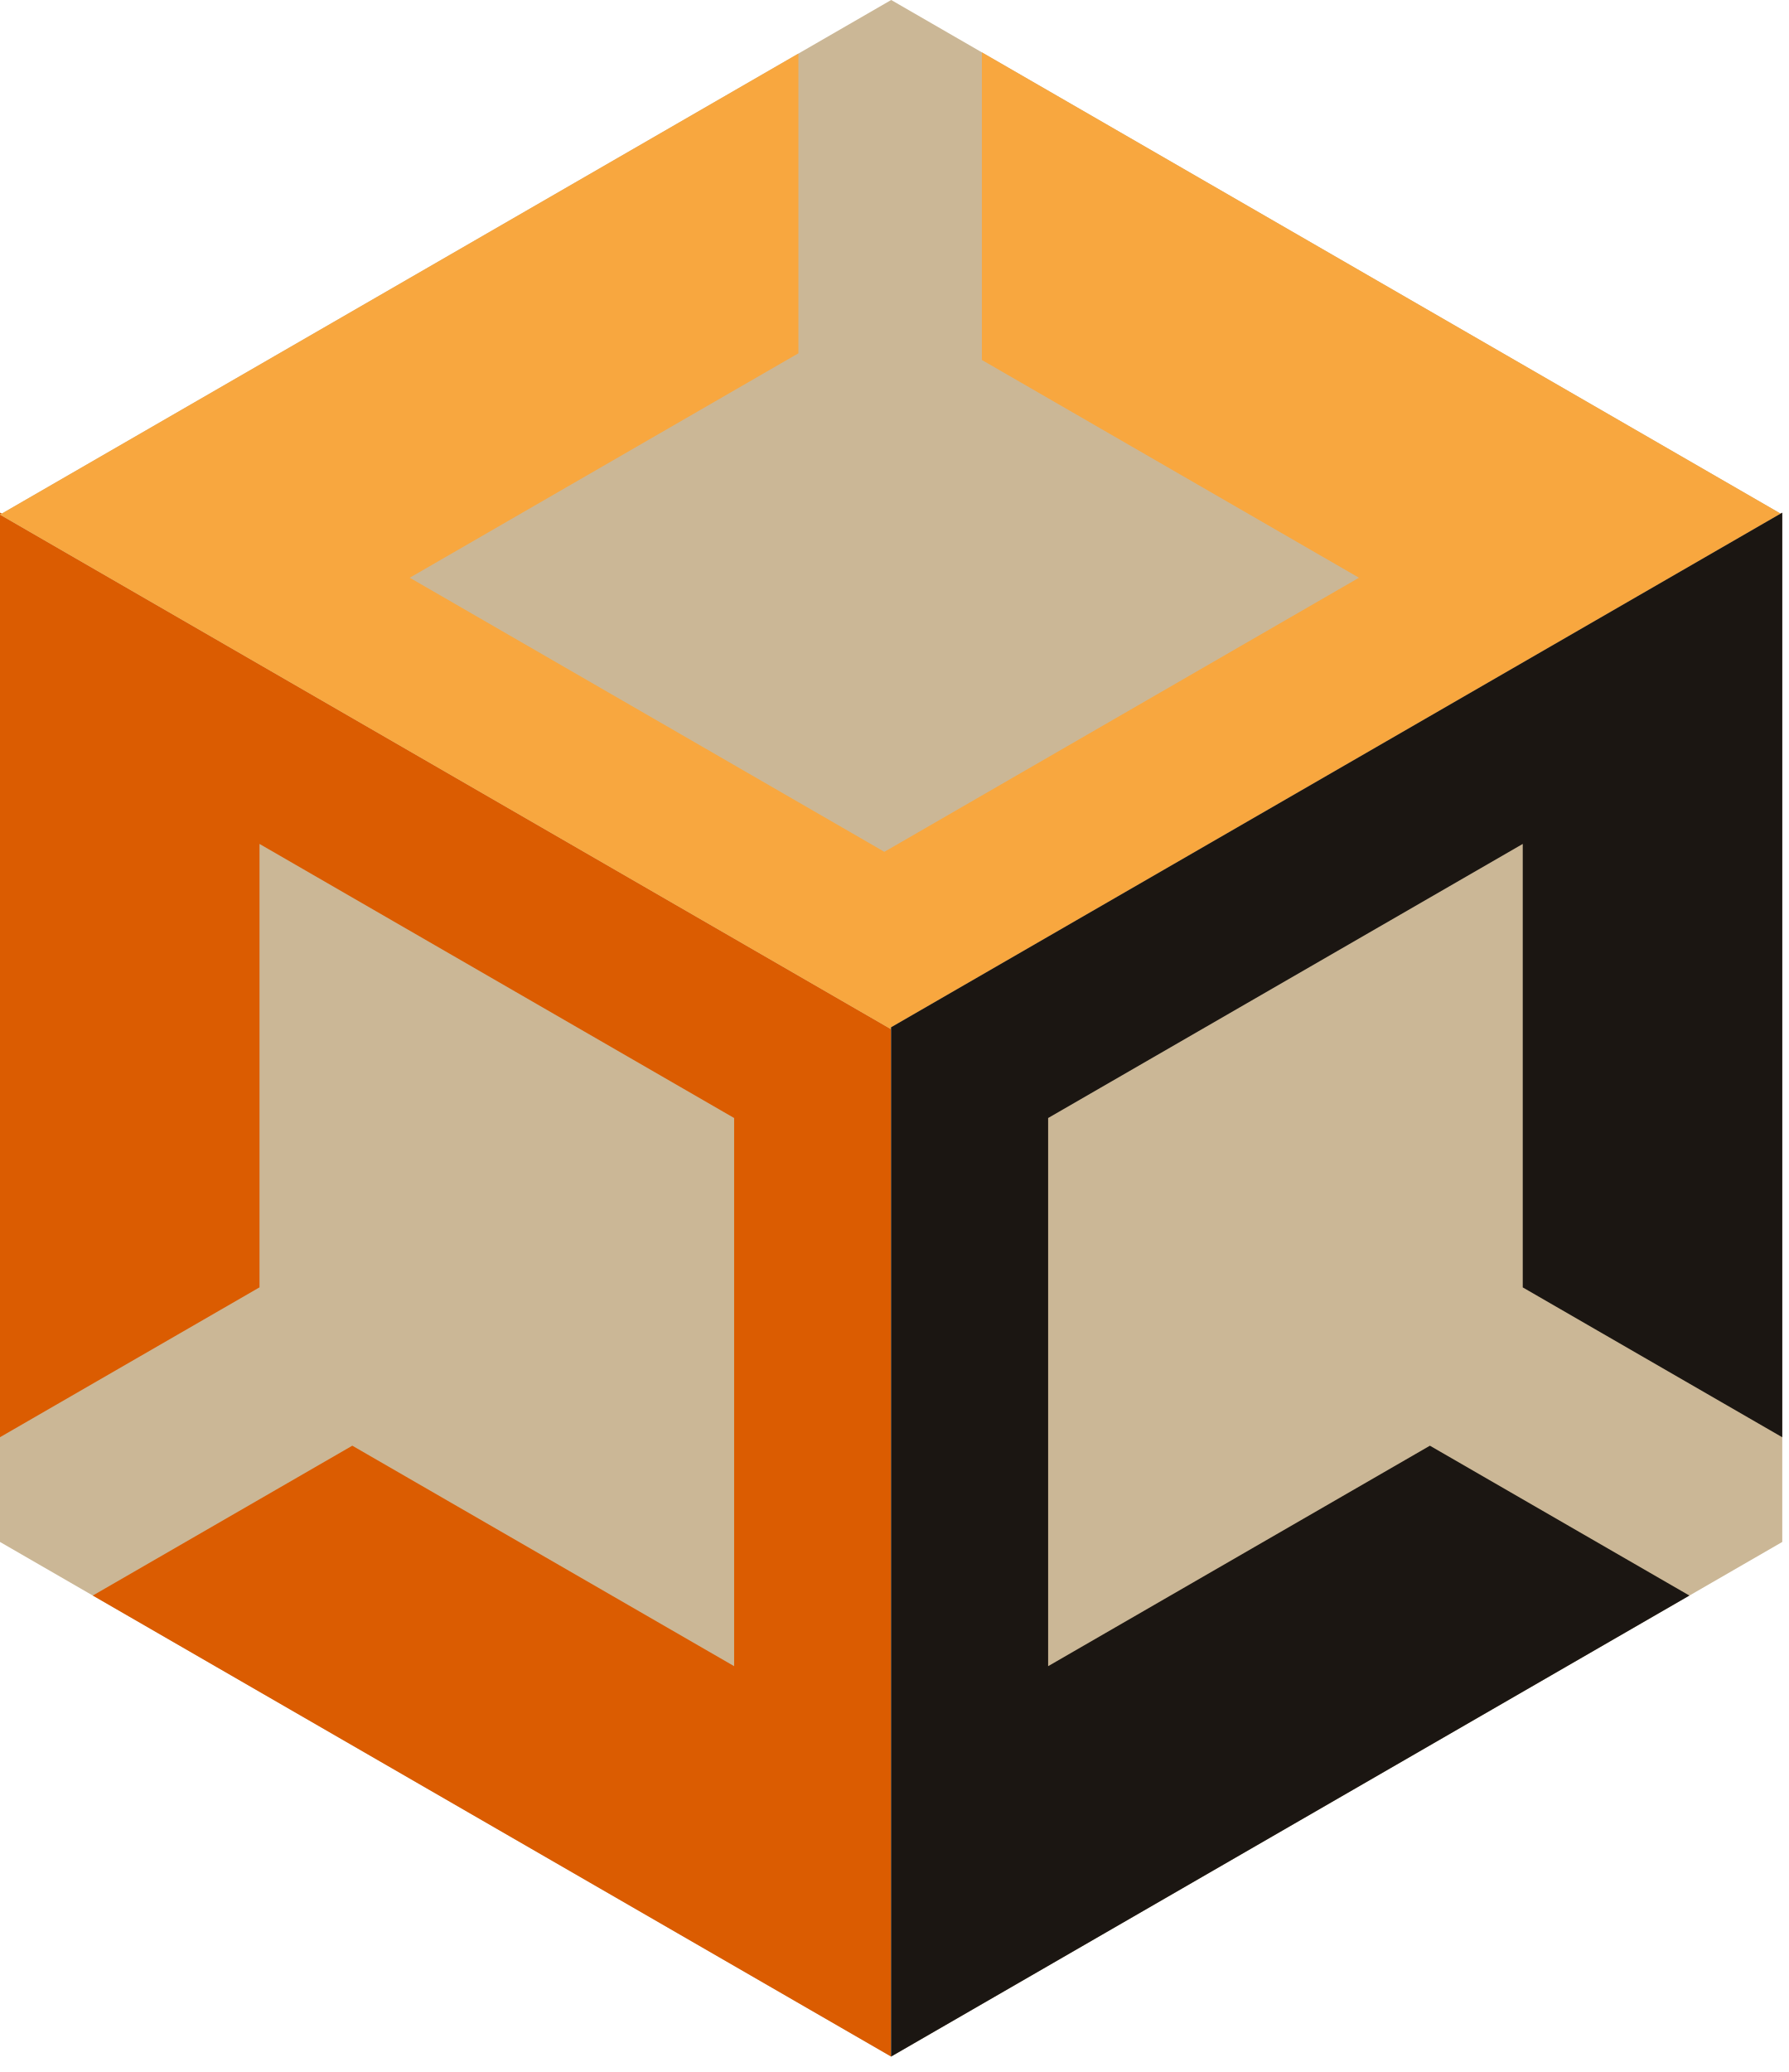
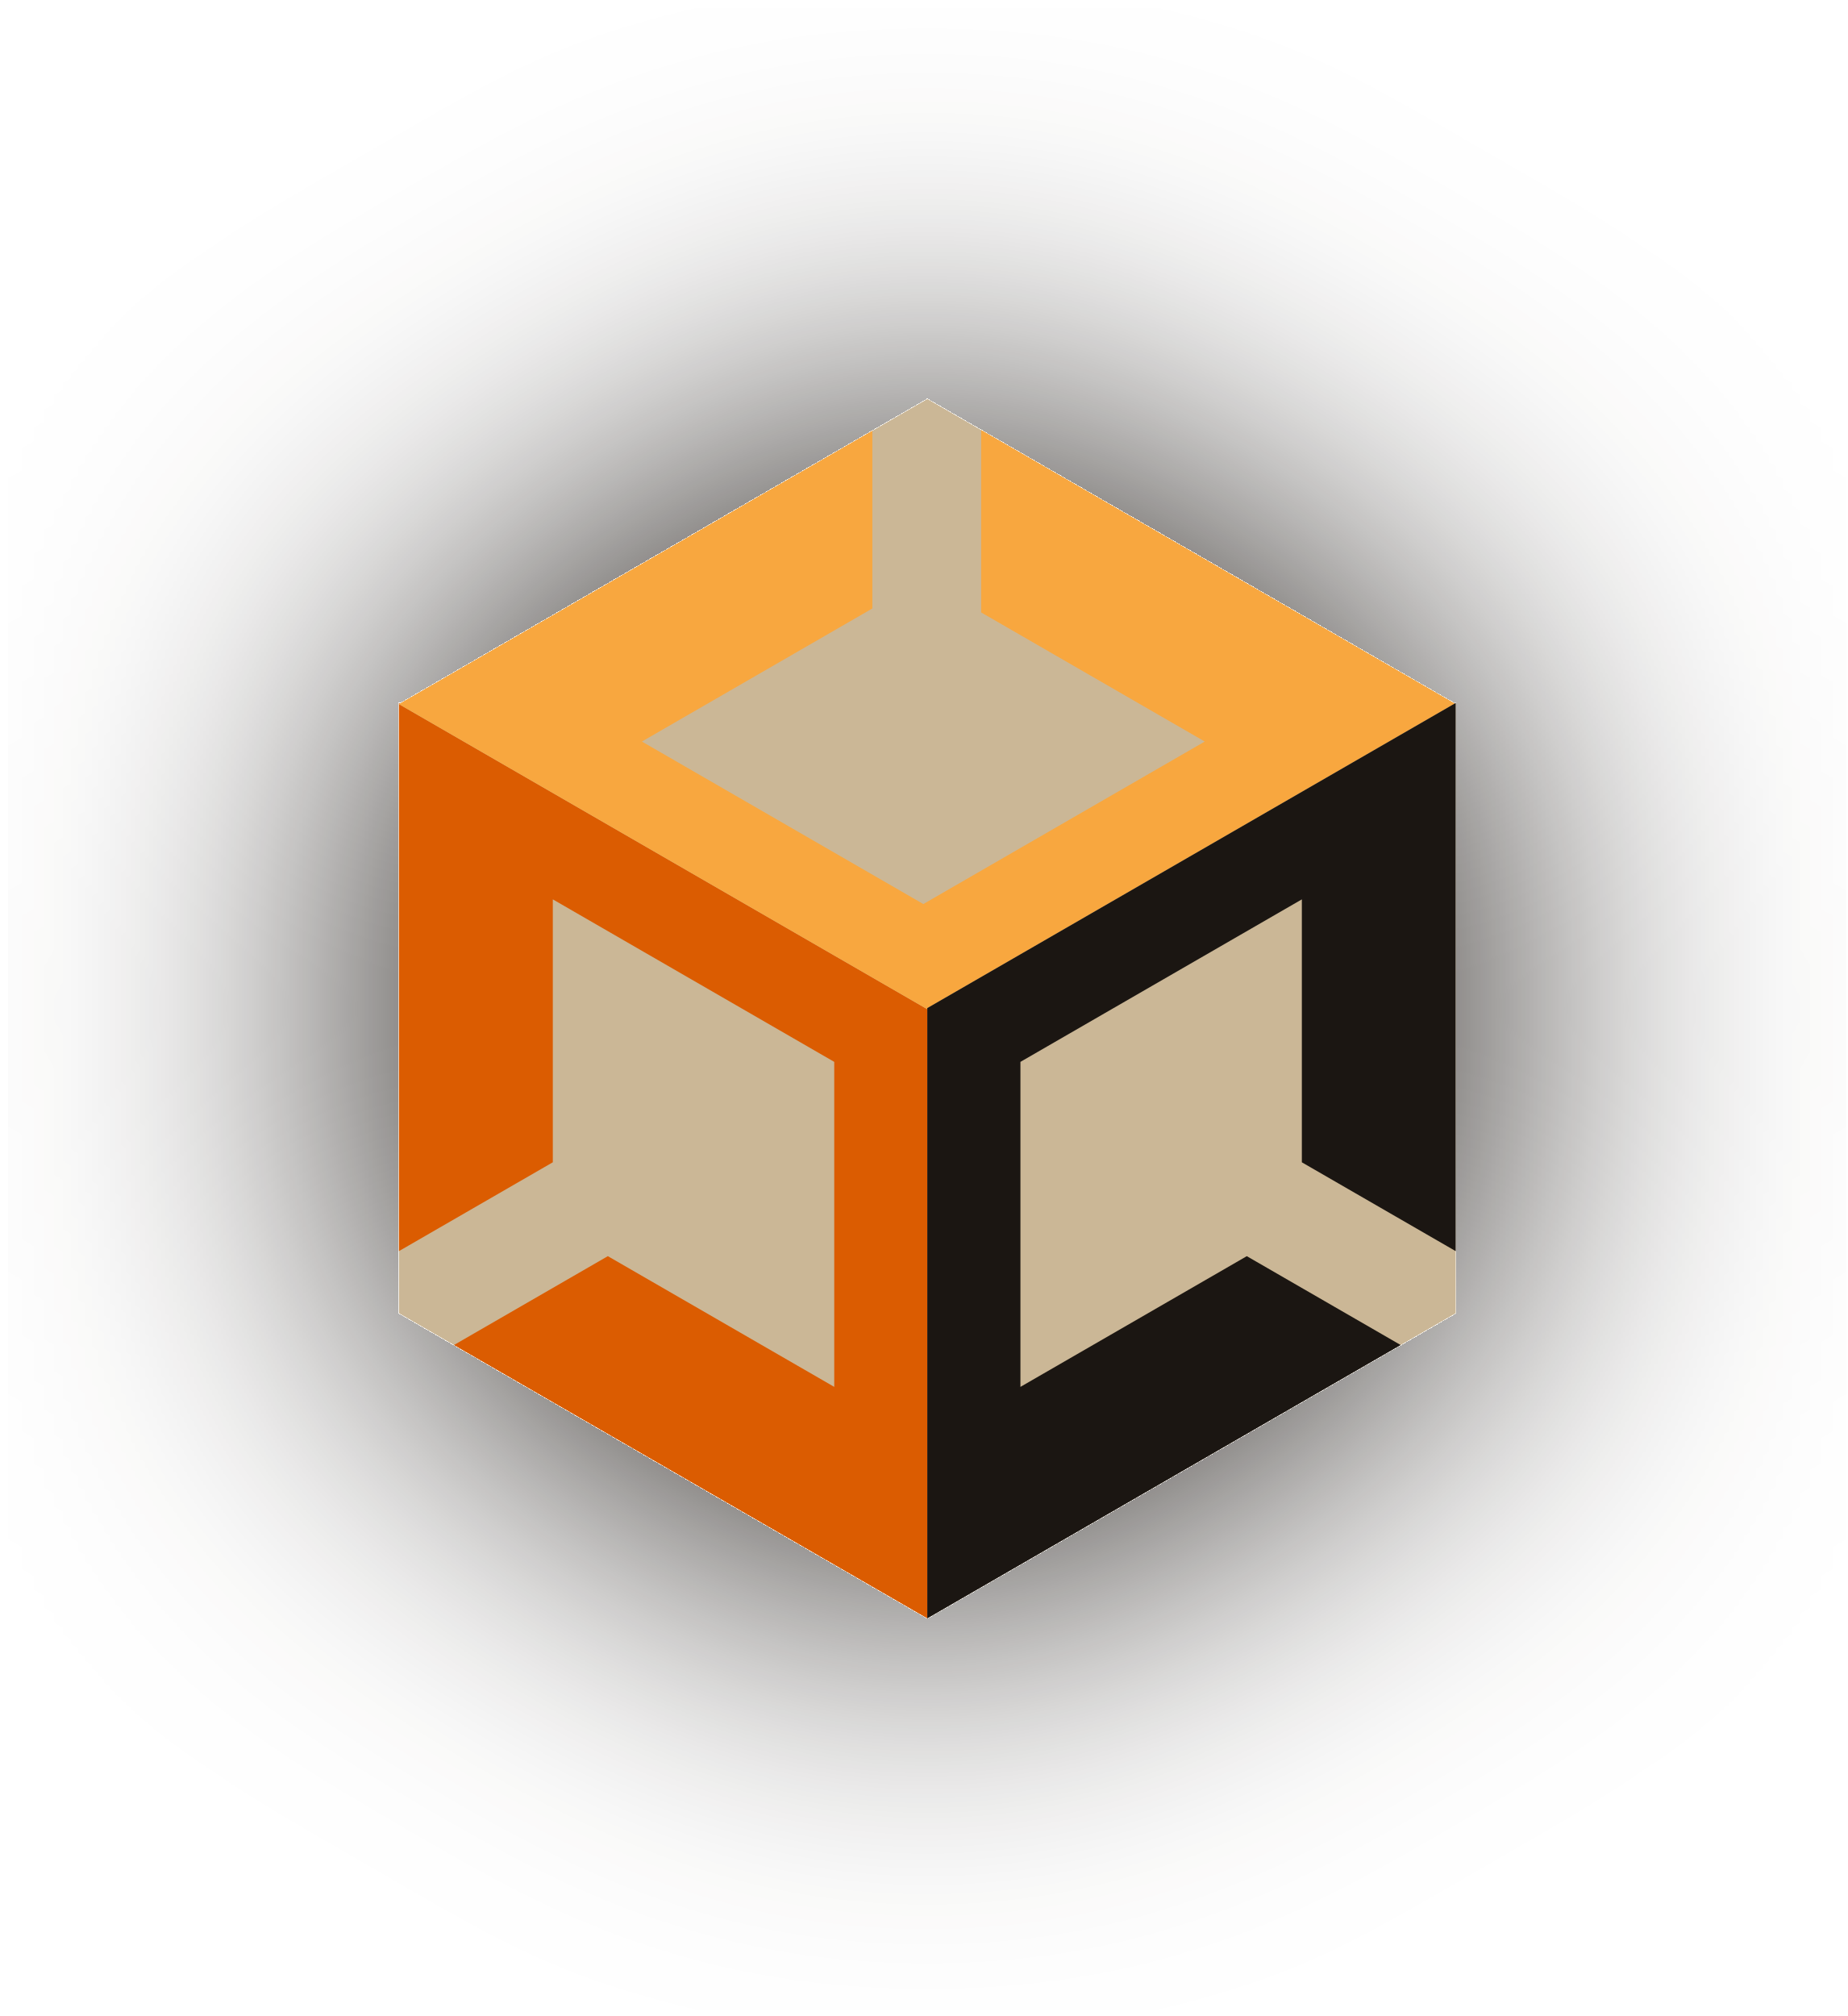
- <svg xmlns="http://www.w3.org/2000/svg" width="101" height="117" viewBox="0 0 101 117" fill="none">
-   <rect width="58.121" height="58.121" transform="matrix(0.866025 0.5 -2.20305e-08 1 0 28.949)" fill="#CBB796" />
-   <path fill-rule="evenodd" clip-rule="evenodd" d="M0 28.949L50.334 58.009L50.334 116.13L5.241 90.096L19.898 81.634L41.463 94.084L41.463 63.131L14.657 47.654L14.657 72.693L-1.15012e-06 81.155L0 28.949Z" fill="#DB5C01" />
-   <rect width="58.121" height="58.121" transform="matrix(-0.866025 0.5 -0.866025 -0.5 100.668 29.0603)" fill="#CBB796" />
-   <path fill-rule="evenodd" clip-rule="evenodd" d="M100.668 29.06L50.334 58.121L1.31308e-05 29.06L45.093 3.026L45.093 19.95L23.142 32.623L49.948 48.1L76.754 32.623L55.456 20.327L55.456 2.957L100.668 29.06Z" fill="#F8A73F" />
-   <rect width="58.121" height="58.121" transform="matrix(0.866025 -0.5 2.20305e-08 1 50.3267 58.0093)" fill="#CBB796" />
-   <path fill-rule="evenodd" clip-rule="evenodd" d="M50.327 58.009L100.661 28.949L100.661 81.158L86.004 72.696L86.004 47.654L59.198 63.131L59.198 94.084L80.76 81.635L95.416 90.097L50.327 116.13L50.327 58.009Z" fill="#1B1612" />
+ <svg xmlns="http://www.w3.org/2000/svg" width="176" height="192" viewBox="0 0 176 192" fill="none">
+   <g filter="url(#filter0_d_336_1110)">
+     <rect width="58.121" height="58.121" transform="matrix(0.866025 0.5 -2.20305e-08 1 38 66.949)" fill="#CBB796" />
+     <path fill-rule="evenodd" clip-rule="evenodd" d="M38 66.949L88.334 96.009L88.334 154.13L43.241 128.096L57.898 119.634L79.463 132.084L79.463 101.131L52.657 85.654L52.657 110.693L38 119.155L38 66.949Z" fill="#DB5C01" />
+     <rect width="58.121" height="58.121" transform="matrix(-0.866025 0.5 -0.866025 -0.5 138.668 67.0603)" fill="#CBB796" />
+     <path fill-rule="evenodd" clip-rule="evenodd" d="M138.668 67.06L88.334 96.121L38 67.06L83.093 41.026L83.093 57.95L61.142 70.623L87.948 86.1L114.755 70.623L93.456 58.327L93.456 40.957L138.668 67.06Z" fill="#F8A73F" />
+     <rect width="58.121" height="58.121" transform="matrix(0.866025 -0.5 2.20305e-08 1 88.3267 96.0093)" fill="#CBB796" />
+     <path fill-rule="evenodd" clip-rule="evenodd" d="M88.327 96.009L138.661 66.949L138.661 119.158L124.004 110.696L124.004 85.654L97.198 101.131L97.198 132.084L118.76 119.635L133.416 128.097L88.327 154.13L88.327 96.009Z" fill="#1B1612" />
+   </g>
+   <defs>
+     <filter id="filter0_d_336_1110" x="0.8" y="0.8" width="175.068" height="190.53" filterUnits="userSpaceOnUse" color-interpolation-filters="sRGB">
+       <feFlood flood-opacity="0" result="BackgroundImageFix" />
+       <feColorMatrix in="SourceAlpha" type="matrix" values="0 0 0 0 0 0 0 0 0 0 0 0 0 0 0 0 0 0 127 0" result="hardAlpha" />
+       <feOffset />
+       <feGaussianBlur stdDeviation="18.6" />
+       <feComposite in2="hardAlpha" operator="out" />
+       <feColorMatrix type="matrix" values="0 0 0 0 0.106 0 0 0 0 0.086 0 0 0 0 0.071 0 0 0 1 0" />
+       <feBlend mode="normal" in2="BackgroundImageFix" result="effect1_dropShadow_336_1110" />
+       <feBlend mode="normal" in="SourceGraphic" in2="effect1_dropShadow_336_1110" result="shape" />
+     </filter>
+   </defs>
</svg>
